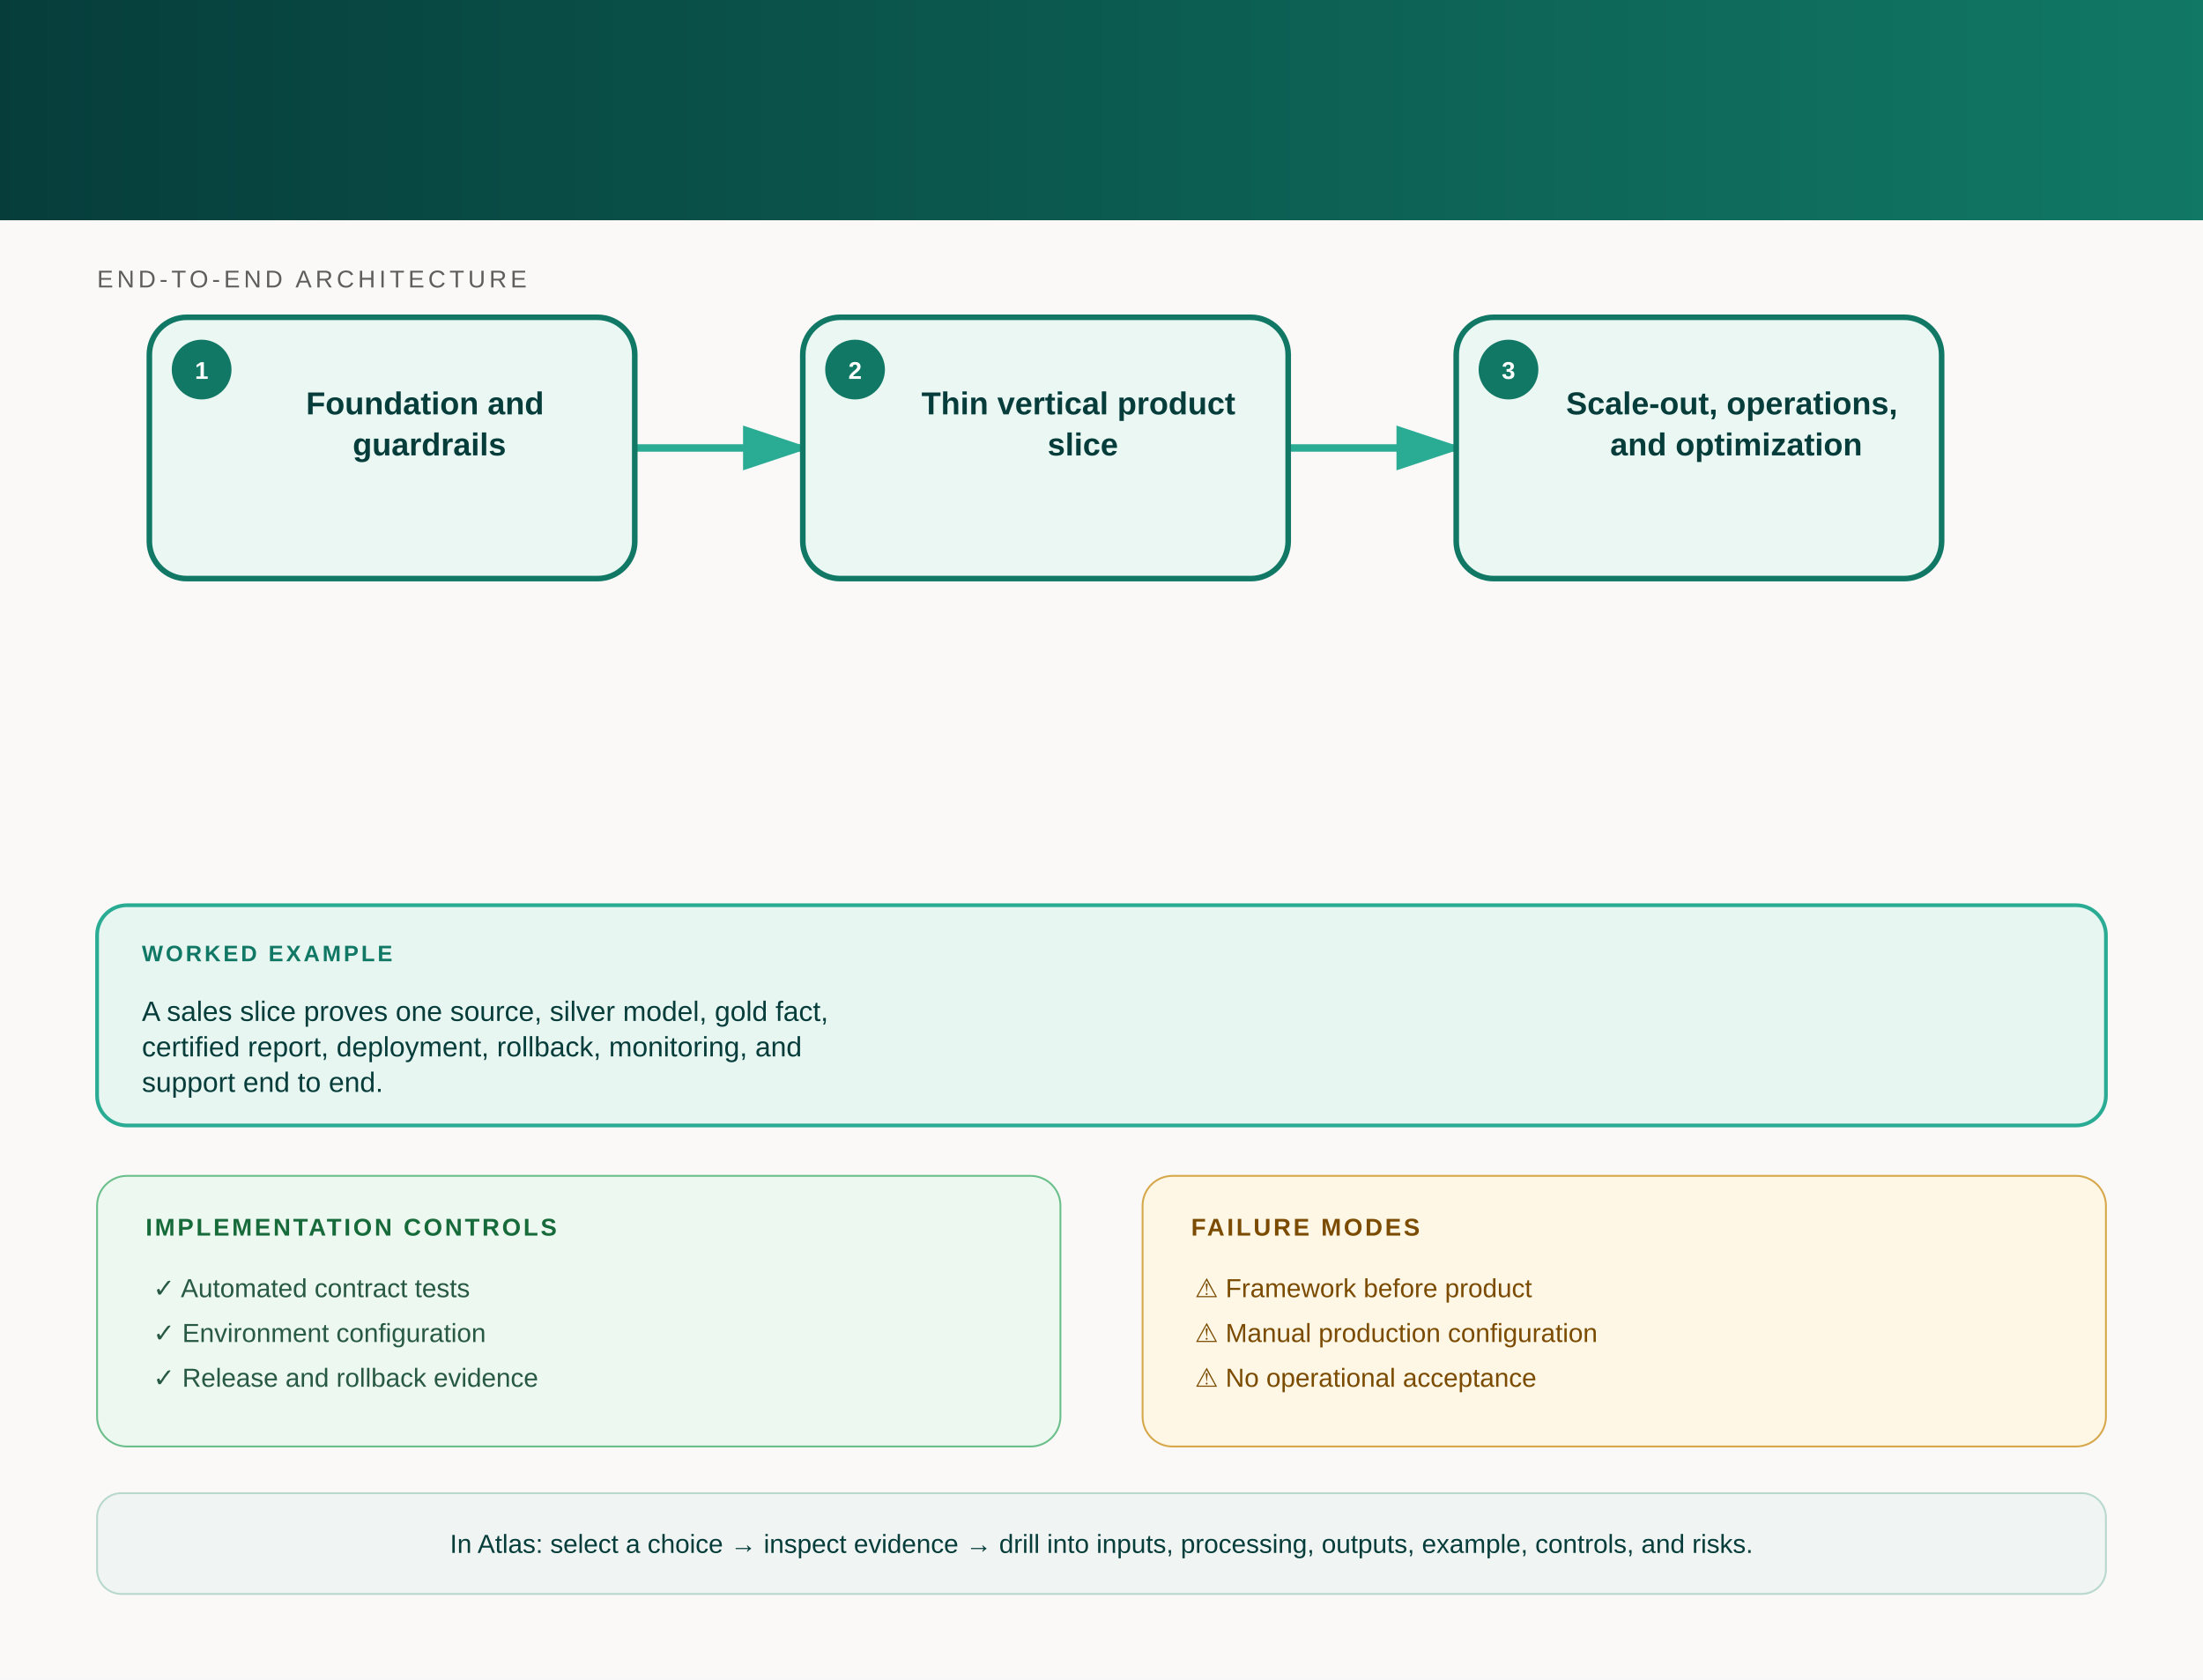
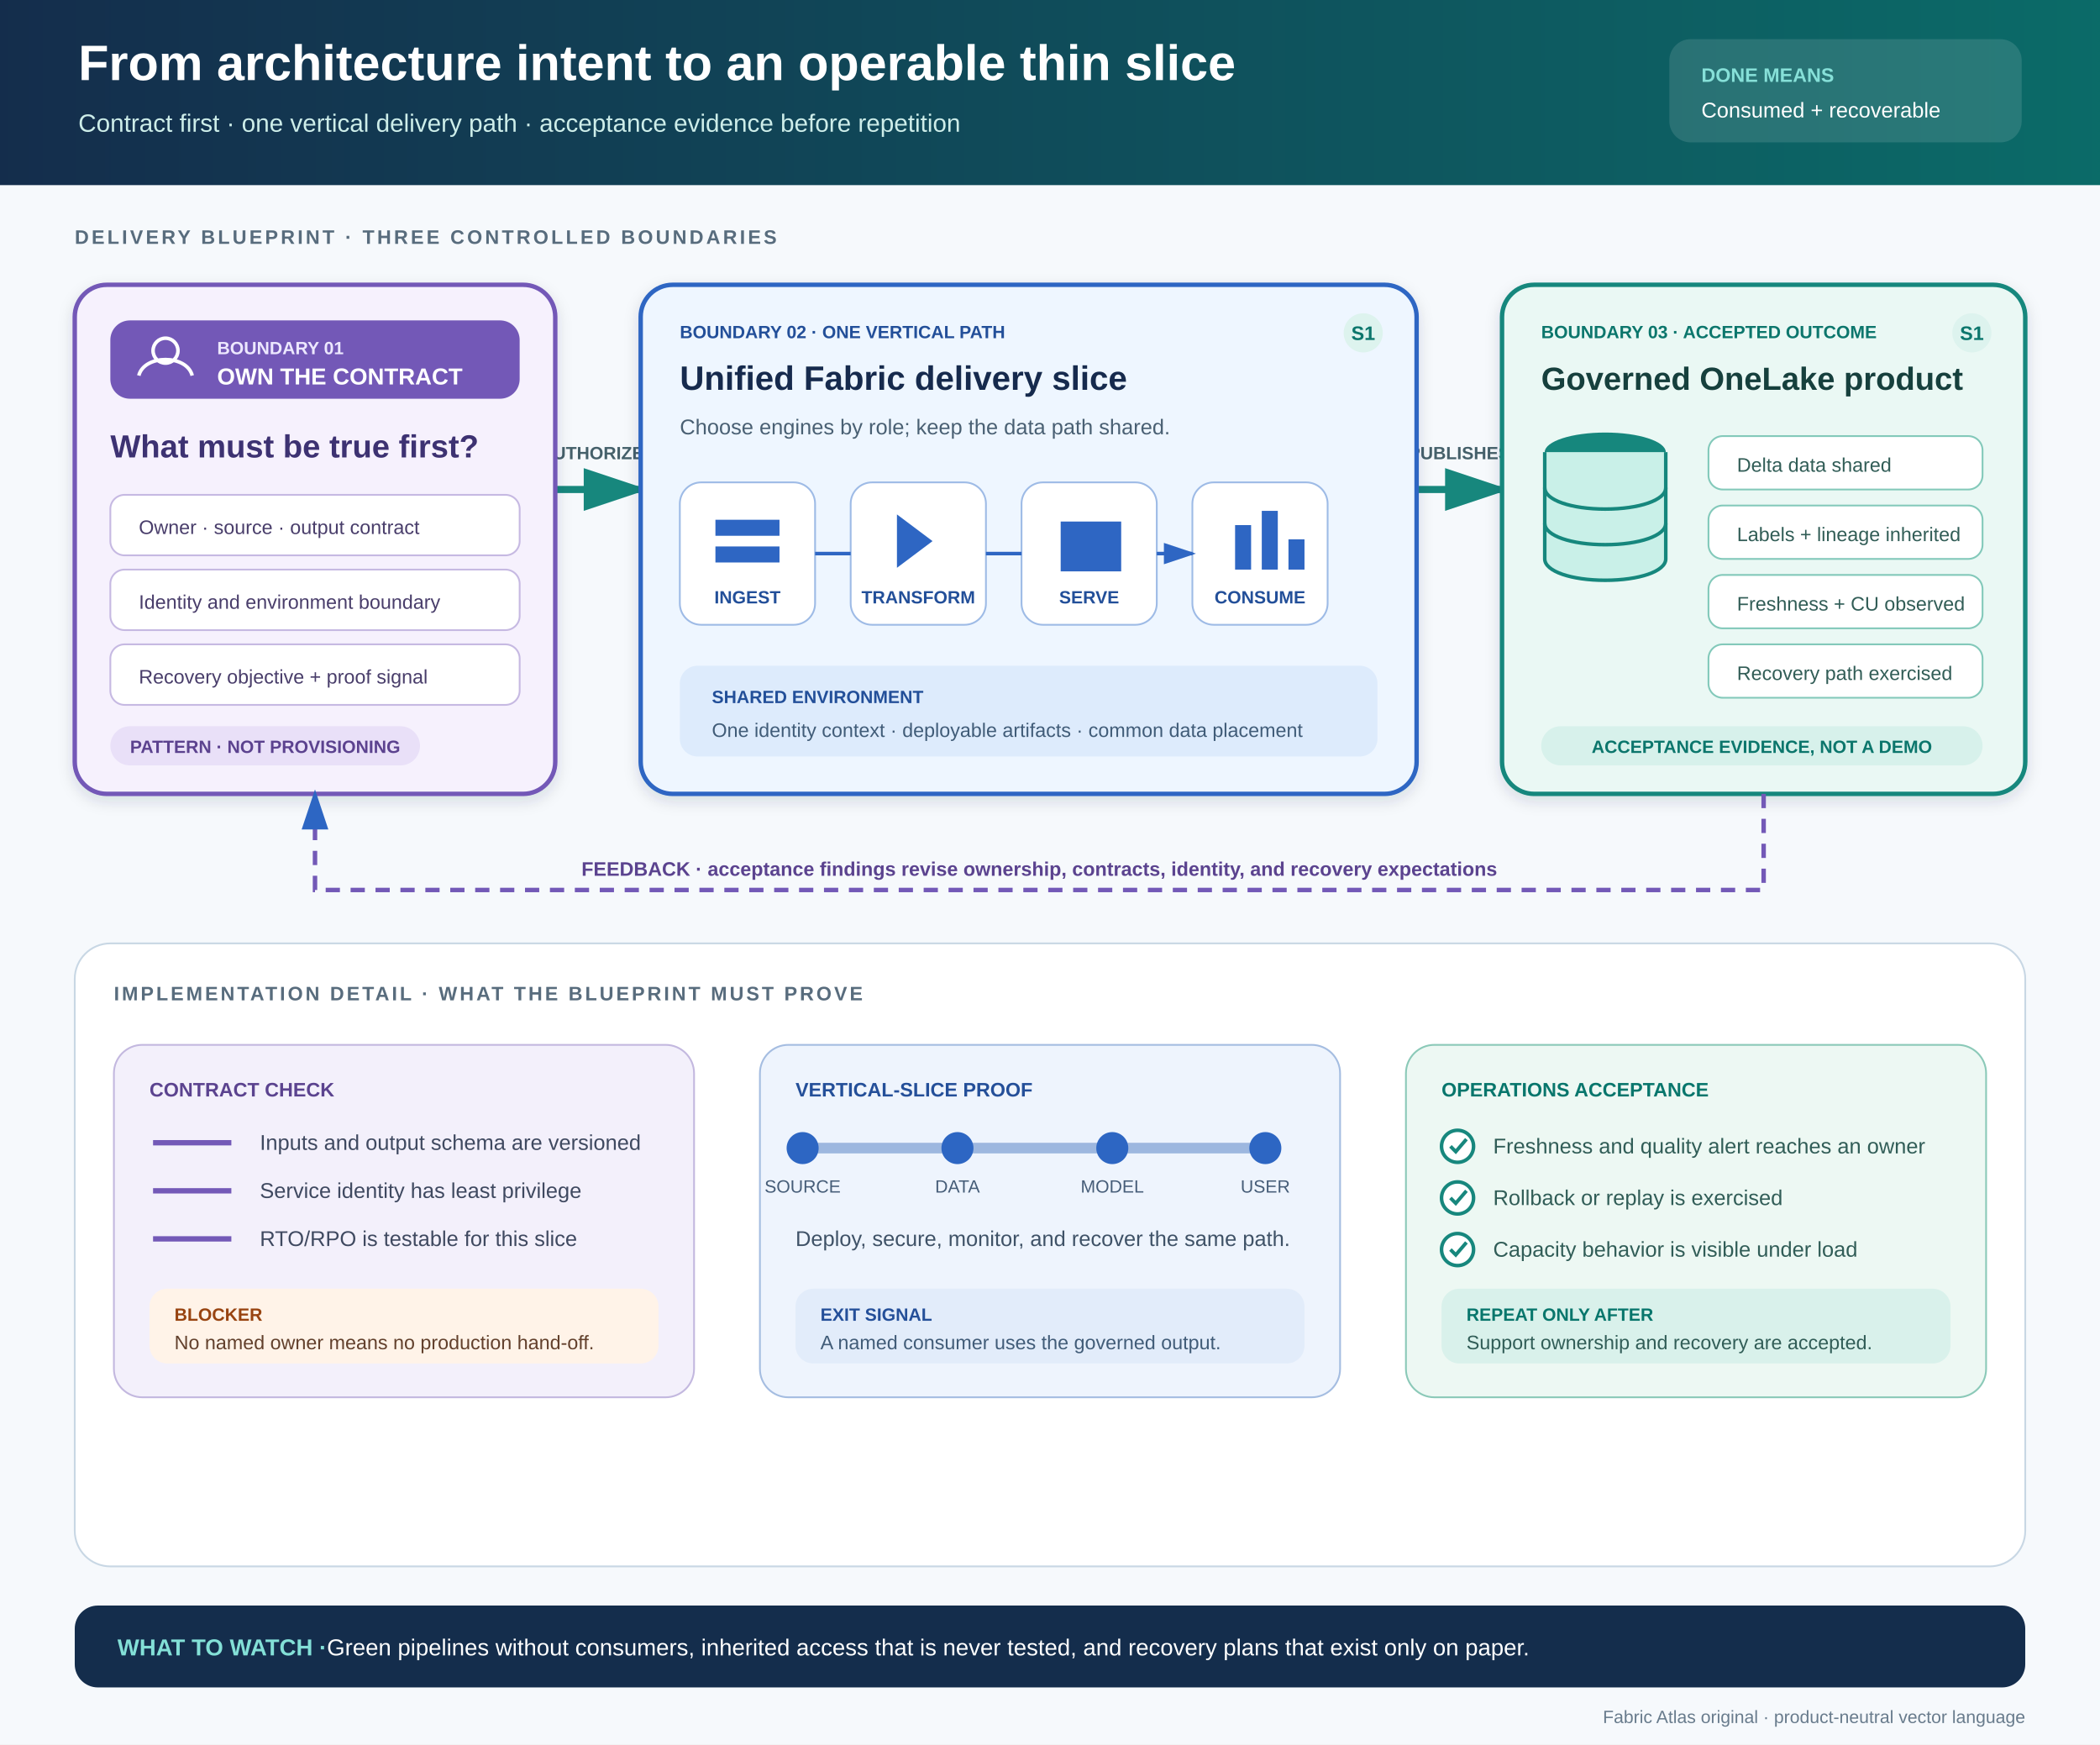
- <svg xmlns="http://www.w3.org/2000/svg" viewBox="0 0 1180 900" font-family="Segoe UI,Arial,sans-serif" role="img" aria-labelledby="architecture-implementation-architecture-title architecture-implementation-architecture-desc" data-diagram-id="architecture-implementation-architecture">
+ <svg xmlns="http://www.w3.org/2000/svg" viewBox="0 0 1180 980" font-family="Segoe UI,Arial,sans-serif" role="img" aria-labelledby="architecture-implementation-architecture-title architecture-implementation-architecture-desc" data-diagram-id="architecture-implementation-architecture">
  <defs>
-     <linearGradient id="head" x1="0" x2="1">
-       <stop stop-color="#063D3B" />
-       <stop offset="1" stop-color="#117865" />
+     <linearGradient id="impl-head" x1="0" x2="1">
+       <stop stop-color="#142D4C" />
+       <stop offset="1" stop-color="#0B6B68" />
    </linearGradient>
-     <marker id="arrow" markerWidth="10" markerHeight="10" refX="8" refY="3" orient="auto">
-       <path d="M0,0 L0,6 L9,3 z" fill="#2AAC94" />
+     <filter id="impl-shadow" x="-10%" y="-10%" width="120%" height="130%">
+       <feDropShadow dx="0" dy="3" stdDeviation="4" flood-color="#102A43" flood-opacity=".14" />
+     </filter>
+     <marker id="impl-arrow" markerWidth="10" markerHeight="10" refX="8" refY="3" orient="auto">
+       <path d="M0 0L9 3 0 6Z" fill="#17877D" />
+     </marker>
+     <marker id="impl-blue" markerWidth="10" markerHeight="10" refX="8" refY="3" orient="auto">
+       <path d="M0 0L9 3 0 6Z" fill="#2D66C3" />
    </marker>
  </defs>
-   <rect width="1180" height="900" fill="#FAF9F8" />
-   <rect width="1180" height="118" fill="url(#head)" />
-   <text x="52" y="54" fill="white" font-size="28" font-weight="700" data-node-id="step-2" tabindex="0" aria-label="Unified Fabric delivery slice" />
-   <text x="52" y="84" fill="#CFF3E9" font-size="11" data-node-id="step-1" tabindex="0" aria-label="Owned implementation boundary" />
-   <text x="52" y="154" fill="#605E5C" font-size="13" letter-spacing="2">END-TO-END ARCHITECTURE</text>
-   <path d="M 340 240 C 375 240, 395 240, 430 240" fill="none" stroke="#2AAC94" stroke-width="4" marker-end="url(#arrow)" />
-   <path d="M 690 240 C 725 240, 745 240, 780 240" fill="none" stroke="#2AAC94" stroke-width="4" marker-end="url(#arrow)" />
-   <rect x="80" y="170" width="260" height="140" rx="20" fill="#EAF7F2" stroke="#117865" stroke-width="3" />
-   <circle cx="108" cy="198" r="16" fill="#117865" />
-   <text x="108" y="203" text-anchor="middle" fill="white" font-size="13" font-weight="700">1</text>
-   <text x="230" y="222" text-anchor="middle" fill="#063D3B" font-size="17" font-weight="600">
-     <tspan x="230" dy="0">Foundation and</tspan>
-     <tspan x="230" dy="22">guardrails</tspan>
-   </text>
-   <rect x="430" y="170" width="260" height="140" rx="20" fill="#EAF7F2" stroke="#117865" stroke-width="3" />
-   <circle cx="458" cy="198" r="16" fill="#117865" />
-   <text x="458" y="203" text-anchor="middle" fill="white" font-size="13" font-weight="700">2</text>
-   <text x="580" y="222" text-anchor="middle" fill="#063D3B" font-size="17" font-weight="600">
-     <tspan x="580" dy="0">Thin vertical product</tspan>
-     <tspan x="580" dy="22">slice</tspan>
-   </text>
-   <rect x="780" y="170" width="260" height="140" rx="20" fill="#EAF7F2" stroke="#117865" stroke-width="3" />
-   <circle cx="808" cy="198" r="16" fill="#117865" />
-   <text x="808" y="203" text-anchor="middle" fill="white" font-size="13" font-weight="700">3</text>
-   <text x="930" y="222" text-anchor="middle" fill="#063D3B" font-size="17" font-weight="600">
-     <tspan x="930" dy="0">Scale-out, operations,</tspan>
-     <tspan x="930" dy="22">and optimization</tspan>
-   </text>
-   <rect x="52" y="485" width="1076" height="118" rx="16" fill="#E8F6F1" stroke="#2AAC94" stroke-width="2" />
-   <text x="76" y="515" fill="#117865" font-size="12" font-weight="700" letter-spacing="1.4">WORKED EXAMPLE</text>
-   <text x="76" y="547" fill="#063D3B" font-size="15">
-     <tspan x="76" dy="0">A sales slice proves one source, silver model, gold fact,</tspan>
-     <tspan x="76" dy="19">certified report, deployment, rollback, monitoring, and</tspan>
-     <tspan x="76" dy="19">support end to end.</tspan>
-   </text>
-   <rect x="52" y="630" width="516" height="145" rx="16" fill="#EDF8F1" stroke="#6BBF8A" />
-   <text x="78" y="662" fill="#176B3A" font-size="13" font-weight="700" letter-spacing="1.3">IMPLEMENTATION CONTROLS</text>
-   <text x="82" y="695" fill="#285943" font-size="14">✓ Automated contract tests</text>
-   <text x="82" y="719" fill="#285943" font-size="14">✓ Environment configuration</text>
-   <text x="82" y="743" fill="#285943" font-size="14">✓ Release and rollback evidence</text>
-   <rect x="612" y="630" width="516" height="145" rx="16" fill="#FFF7E6" stroke="#D6A84B" />
-   <text x="638" y="662" fill="#7A4B00" font-size="13" font-weight="700" letter-spacing="1.3">FAILURE MODES</text>
-   <text x="640" y="695" fill="#7A4B00" font-size="14">⚠ Framework before product</text>
-   <text x="640" y="719" fill="#7A4B00" font-size="14">⚠ Manual production configuration</text>
-   <text x="640" y="743" fill="#7A4B00" font-size="14">⚠ No operational acceptance</text>
-   <rect x="52" y="800" width="1076" height="54" rx="13" fill="#F0F5F3" stroke="#B8D8CE" />
-   <text x="590" y="832" text-anchor="middle" fill="#063D3B" font-size="14">In Atlas: select a choice → inspect evidence → drill into inputs, processing, outputs, example, controls, and risks.</text>
-   <text x="1128" y="882" text-anchor="end" fill="#605E5C" font-size="10" data-node-id="step-3" tabindex="0" aria-label="Governed OneLake outcome" />
+   <rect width="1180" height="980" fill="#F6F9FC" />
+   <rect width="1180" height="104" fill="url(#impl-head)" />
+   <text x="44" y="45" fill="#FFFFFF" font-size="28" font-weight="700">From architecture intent to an operable thin slice</text>
+   <text x="44" y="74" fill="#CDEDE9" font-size="14">Contract first · one vertical delivery path · acceptance evidence before repetition</text>
+   <g transform="translate(938 22)">
+     <rect width="198" height="58" rx="12" fill="#FFFFFF" opacity=".12" />
+     <text x="18" y="24" fill="#86E0D8" font-size="11" font-weight="700">DONE MEANS</text>
+     <text x="18" y="44" fill="#FFFFFF" font-size="12">Consumed + recoverable</text>
+   </g>
+   <text x="42" y="137" fill="#586C7D" font-size="11" font-weight="700" letter-spacing="1.5">DELIVERY BLUEPRINT · THREE CONTROLLED BOUNDARIES</text>
+   <path d="M312 275H360" fill="none" stroke="#17877D" stroke-width="4" marker-end="url(#impl-arrow)" />
+   <text x="336" y="258" text-anchor="middle" fill="#45606A" font-size="10" font-weight="700">AUTHORIZES</text>
+   <path d="M796 275H844" fill="none" stroke="#17877D" stroke-width="4" marker-end="url(#impl-arrow)" />
+   <text x="820" y="258" text-anchor="middle" fill="#45606A" font-size="10" font-weight="700">PUBLISHES</text>
+   <g data-node-id="step-1" role="group" filter="url(#impl-shadow)" tabindex="0" aria-label="Owned implementation boundary">
+     <rect x="42" y="160" width="270" height="286" rx="18" fill="#F6F1FD" stroke="#7359B7" stroke-width="2.5" />
+     <rect x="62" y="180" width="230" height="44" rx="11" fill="#7359B7" />
+     <path d="M78 211c3-12 27-12 30 0M93 190a7 7 0 1 1 0 14 7 7 0 0 1 0-14" fill="none" stroke="#FFFFFF" stroke-width="2" />
+     <text x="122" y="199" fill="#EDE8FF" font-size="10" font-weight="700">BOUNDARY 01</text>
+     <text x="122" y="216" fill="#FFFFFF" font-size="13" font-weight="700">OWN THE CONTRACT</text>
+     <text x="62" y="257" fill="#3E3172" font-size="18" font-weight="700">What must be true first?</text>
+     <g fill="#FFFFFF" stroke="#C6B9E2">
+       <rect x="62" y="278" width="230" height="34" rx="8" />
+       <rect x="62" y="320" width="230" height="34" rx="8" />
+       <rect x="62" y="362" width="230" height="34" rx="8" />
+     </g>
+     <g fill="#493E6B" font-size="11">
+       <text x="78" y="300">Owner · source · output contract</text>
+       <text x="78" y="342">Identity and environment boundary</text>
+       <text x="78" y="384">Recovery objective + proof signal</text>
+     </g>
+     <rect x="62" y="408" width="174" height="22" rx="11" fill="#E9E0F8" />
+     <text x="149" y="423" text-anchor="middle" fill="#5B438F" font-size="10" font-weight="700">PATTERN · NOT PROVISIONING</text>
+   </g>
+   <g data-node-id="step-2" role="group" filter="url(#impl-shadow)" tabindex="0" aria-label="Unified Fabric delivery slice">
+     <rect x="360" y="160" width="436" height="286" rx="18" fill="#EEF6FF" stroke="#2D66C3" stroke-width="2.5" />
+     <text x="382" y="190" fill="#244F99" font-size="10" font-weight="700">BOUNDARY 02 · ONE VERTICAL PATH</text>
+     <text x="382" y="219" fill="#172B4D" font-size="19" font-weight="700">Unified Fabric delivery slice</text>
+     <text x="382" y="244" fill="#4A6073" font-size="12">Choose engines by role; keep the data path shared.</text>
+     <g transform="translate(382 271)">
+       <g fill="#FFFFFF" stroke="#9EBBE6">
+         <rect width="76" height="80" rx="12" />
+         <rect x="96" width="76" height="80" rx="12" />
+         <rect x="192" width="76" height="80" rx="12" />
+         <rect x="288" width="76" height="80" rx="12" />
+       </g>
+       <g fill="#2D66C3">
+         <path d="M20 21h36v9H20zm0 15h36v9H20z" />
+         <path d="M122 18l20 15-20 15z" />
+         <path d="M214 22h34v28h-34zM220 28h22v4h-22zm0 8h22v4h-22z" />
+         <path d="M312 49V24h9v25zm15 0V16h9v33zm15 0V32h9v17z" />
+       </g>
+       <g fill="#244F99" font-size="10" font-weight="700" text-anchor="middle">
+         <text x="38" y="68">INGEST</text>
+         <text x="134" y="68">TRANSFORM</text>
+         <text x="230" y="68">SERVE</text>
+         <text x="326" y="68">CONSUME</text>
+       </g>
+       <path d="M76 40h20M172 40h20M268 40h20" stroke="#2D66C3" stroke-width="2" marker-end="url(#impl-blue)" />
+     </g>
+     <rect x="382" y="374" width="392" height="51" rx="10" fill="#DDEBFC" />
+     <text x="400" y="395" fill="#244F99" font-size="10" font-weight="700">SHARED ENVIRONMENT</text>
+     <text x="400" y="414" fill="#415C78" font-size="11">One identity context · deployable artifacts · common data placement</text>
+     <circle cx="766" cy="187" r="11" fill="#DDF3EE" />
+     <text x="766" y="191" text-anchor="middle" fill="#08766C" font-size="11" font-weight="700">S1</text>
+   </g>
+   <g data-node-id="step-3" role="group" filter="url(#impl-shadow)" tabindex="0" aria-label="Governed OneLake outcome">
+     <rect x="844" y="160" width="294" height="286" rx="18" fill="#EAF8F4" stroke="#17877D" stroke-width="2.5" />
+     <text x="866" y="190" fill="#08766C" font-size="10" font-weight="700">BOUNDARY 03 · ACCEPTED OUTCOME</text>
+     <text x="866" y="219" fill="#173F3D" font-size="18" font-weight="700">Governed OneLake product</text>
+     <g transform="translate(866 242)">
+       <ellipse cx="36" cy="12" rx="34" ry="11" fill="#17877D" />
+       <path d="M2 12v60c0 7 15 12 34 12s34-5 34-12V12" fill="#C9F0E8" stroke="#17877D" stroke-width="2" />
+       <path d="M2 32c0 7 15 12 34 12s34-5 34-12M2 52c0 7 15 12 34 12s34-5 34-12" fill="none" stroke="#17877D" stroke-width="2" />
+     </g>
+     <g transform="translate(960 245)" fill="#FFFFFF" stroke="#83C9BA">
+       <rect width="154" height="30" rx="8" />
+       <rect y="39" width="154" height="30" rx="8" />
+       <rect y="78" width="154" height="30" rx="8" />
+       <rect y="117" width="154" height="30" rx="8" />
+     </g>
+     <g fill="#315D57" font-size="11">
+       <text x="976" y="265">Delta data shared</text>
+       <text x="976" y="304">Labels + lineage inherited</text>
+       <text x="976" y="343">Freshness + CU observed</text>
+       <text x="976" y="382">Recovery path exercised</text>
+     </g>
+     <rect x="866" y="408" width="248" height="22" rx="11" fill="#D7F1EB" />
+     <text x="990" y="423" text-anchor="middle" fill="#08766C" font-size="10" font-weight="700">ACCEPTANCE EVIDENCE, NOT A DEMO</text>
+     <circle cx="1108" cy="187" r="11" fill="#DDF3EE" />
+     <text x="1108" y="191" text-anchor="middle" fill="#08766C" font-size="11" font-weight="700">S1</text>
+   </g>
+   <path d="M991 446V500H177V446" fill="none" stroke="#7359B7" stroke-width="2.5" stroke-dasharray="8 6" marker-end="url(#impl-blue)" />
+   <text x="584" y="492" text-anchor="middle" fill="#5B438F" font-size="11" font-weight="700">FEEDBACK · acceptance findings revise ownership, contracts, identity, and recovery expectations</text>
+   <rect x="42" y="530" width="1096" height="350" rx="20" fill="#FFFFFF" stroke="#C8D7E4" />
+   <text x="64" y="562" fill="#586C7D" font-size="11" font-weight="700" letter-spacing="1.4">IMPLEMENTATION DETAIL · WHAT THE BLUEPRINT MUST PROVE</text>
+   <g transform="translate(64 587)">
+     <rect width="326" height="198" rx="16" fill="#F3F0FB" stroke="#C3B8DF" />
+     <text x="20" y="29" fill="#5B438F" font-size="11" font-weight="700">CONTRACT CHECK</text>
+     <path d="M22 55h44M22 82h44M22 109h44" stroke="#7359B7" stroke-width="3" />
+     <g fill="#3F4960" font-size="12">
+       <text x="82" y="59">Inputs and output schema are versioned</text>
+       <text x="82" y="86">Service identity has least privilege</text>
+       <text x="82" y="113">RTO/RPO is testable for this slice</text>
+     </g>
+     <rect x="20" y="137" width="286" height="42" rx="10" fill="#FFF3E8" />
+     <text x="34" y="155" fill="#984411" font-size="10" font-weight="700">BLOCKER</text>
+     <text x="34" y="171" fill="#62402C" font-size="11">No named owner means no production hand-off.</text>
+   </g>
+   <g transform="translate(427 587)">
+     <rect width="326" height="198" rx="16" fill="#EEF4FD" stroke="#A5BDE1" />
+     <text x="20" y="29" fill="#244F99" font-size="11" font-weight="700">VERTICAL-SLICE PROOF</text>
+     <path d="M24 58h260" stroke="#9DB7DF" stroke-width="6" stroke-linecap="round" />
+     <g fill="#2D66C3">
+       <circle cx="24" cy="58" r="9" />
+       <circle cx="111" cy="58" r="9" />
+       <circle cx="198" cy="58" r="9" />
+       <circle cx="284" cy="58" r="9" />
+     </g>
+     <g fill="#465D78" font-size="10" text-anchor="middle">
+       <text x="24" y="83">SOURCE</text>
+       <text x="111" y="83">DATA</text>
+       <text x="198" y="83">MODEL</text>
+       <text x="284" y="83">USER</text>
+     </g>
+     <text x="20" y="113" fill="#3F5267" font-size="12">Deploy, secure, monitor, and recover the same path.</text>
+     <rect x="20" y="137" width="286" height="42" rx="10" fill="#E2ECFA" />
+     <text x="34" y="155" fill="#244F99" font-size="10" font-weight="700">EXIT SIGNAL</text>
+     <text x="34" y="171" fill="#415C78" font-size="11">A named consumer uses the governed output.</text>
+   </g>
+   <g transform="translate(790 587)">
+     <rect width="326" height="198" rx="16" fill="#EDF8F3" stroke="#8BC9B8" />
+     <text x="20" y="29" fill="#08766C" font-size="11" font-weight="700">OPERATIONS ACCEPTANCE</text>
+     <g fill="#FFFFFF" stroke="#17877D" stroke-width="2">
+       <circle cx="29" cy="57" r="9" />
+       <circle cx="29" cy="86" r="9" />
+       <circle cx="29" cy="115" r="9" />
+     </g>
+     <g stroke="#17877D" stroke-width="2" fill="none">
+       <path d="M25 57l3 3 6-7" />
+       <path d="M25 86l3 3 6-7" />
+       <path d="M25 115l3 3 6-7" />
+     </g>
+     <g fill="#315D57" font-size="12">
+       <text x="49" y="61">Freshness and quality alert reaches an owner</text>
+       <text x="49" y="90">Rollback or replay is exercised</text>
+       <text x="49" y="119">Capacity behavior is visible under load</text>
+     </g>
+     <rect x="20" y="137" width="286" height="42" rx="10" fill="#D9F1EB" />
+     <text x="34" y="155" fill="#08766C" font-size="10" font-weight="700">REPEAT ONLY AFTER</text>
+     <text x="34" y="171" fill="#315D57" font-size="11">Support ownership and recovery are accepted.</text>
+   </g>
+   <rect x="42" y="902" width="1096" height="46" rx="13" fill="#142D4C" />
+   <text x="66" y="930" fill="#FFFFFF" font-size="13">
+     <tspan fill="#83E0D7" font-weight="700">WHAT TO WATCH · </tspan>Green pipelines without consumers, inherited access that is never tested, and recovery plans that exist only on paper.</text>
+   <text x="1138" y="968" text-anchor="end" fill="#687B8C" font-size="10">Fabric Atlas original · product-neutral vector language</text>
</svg>
